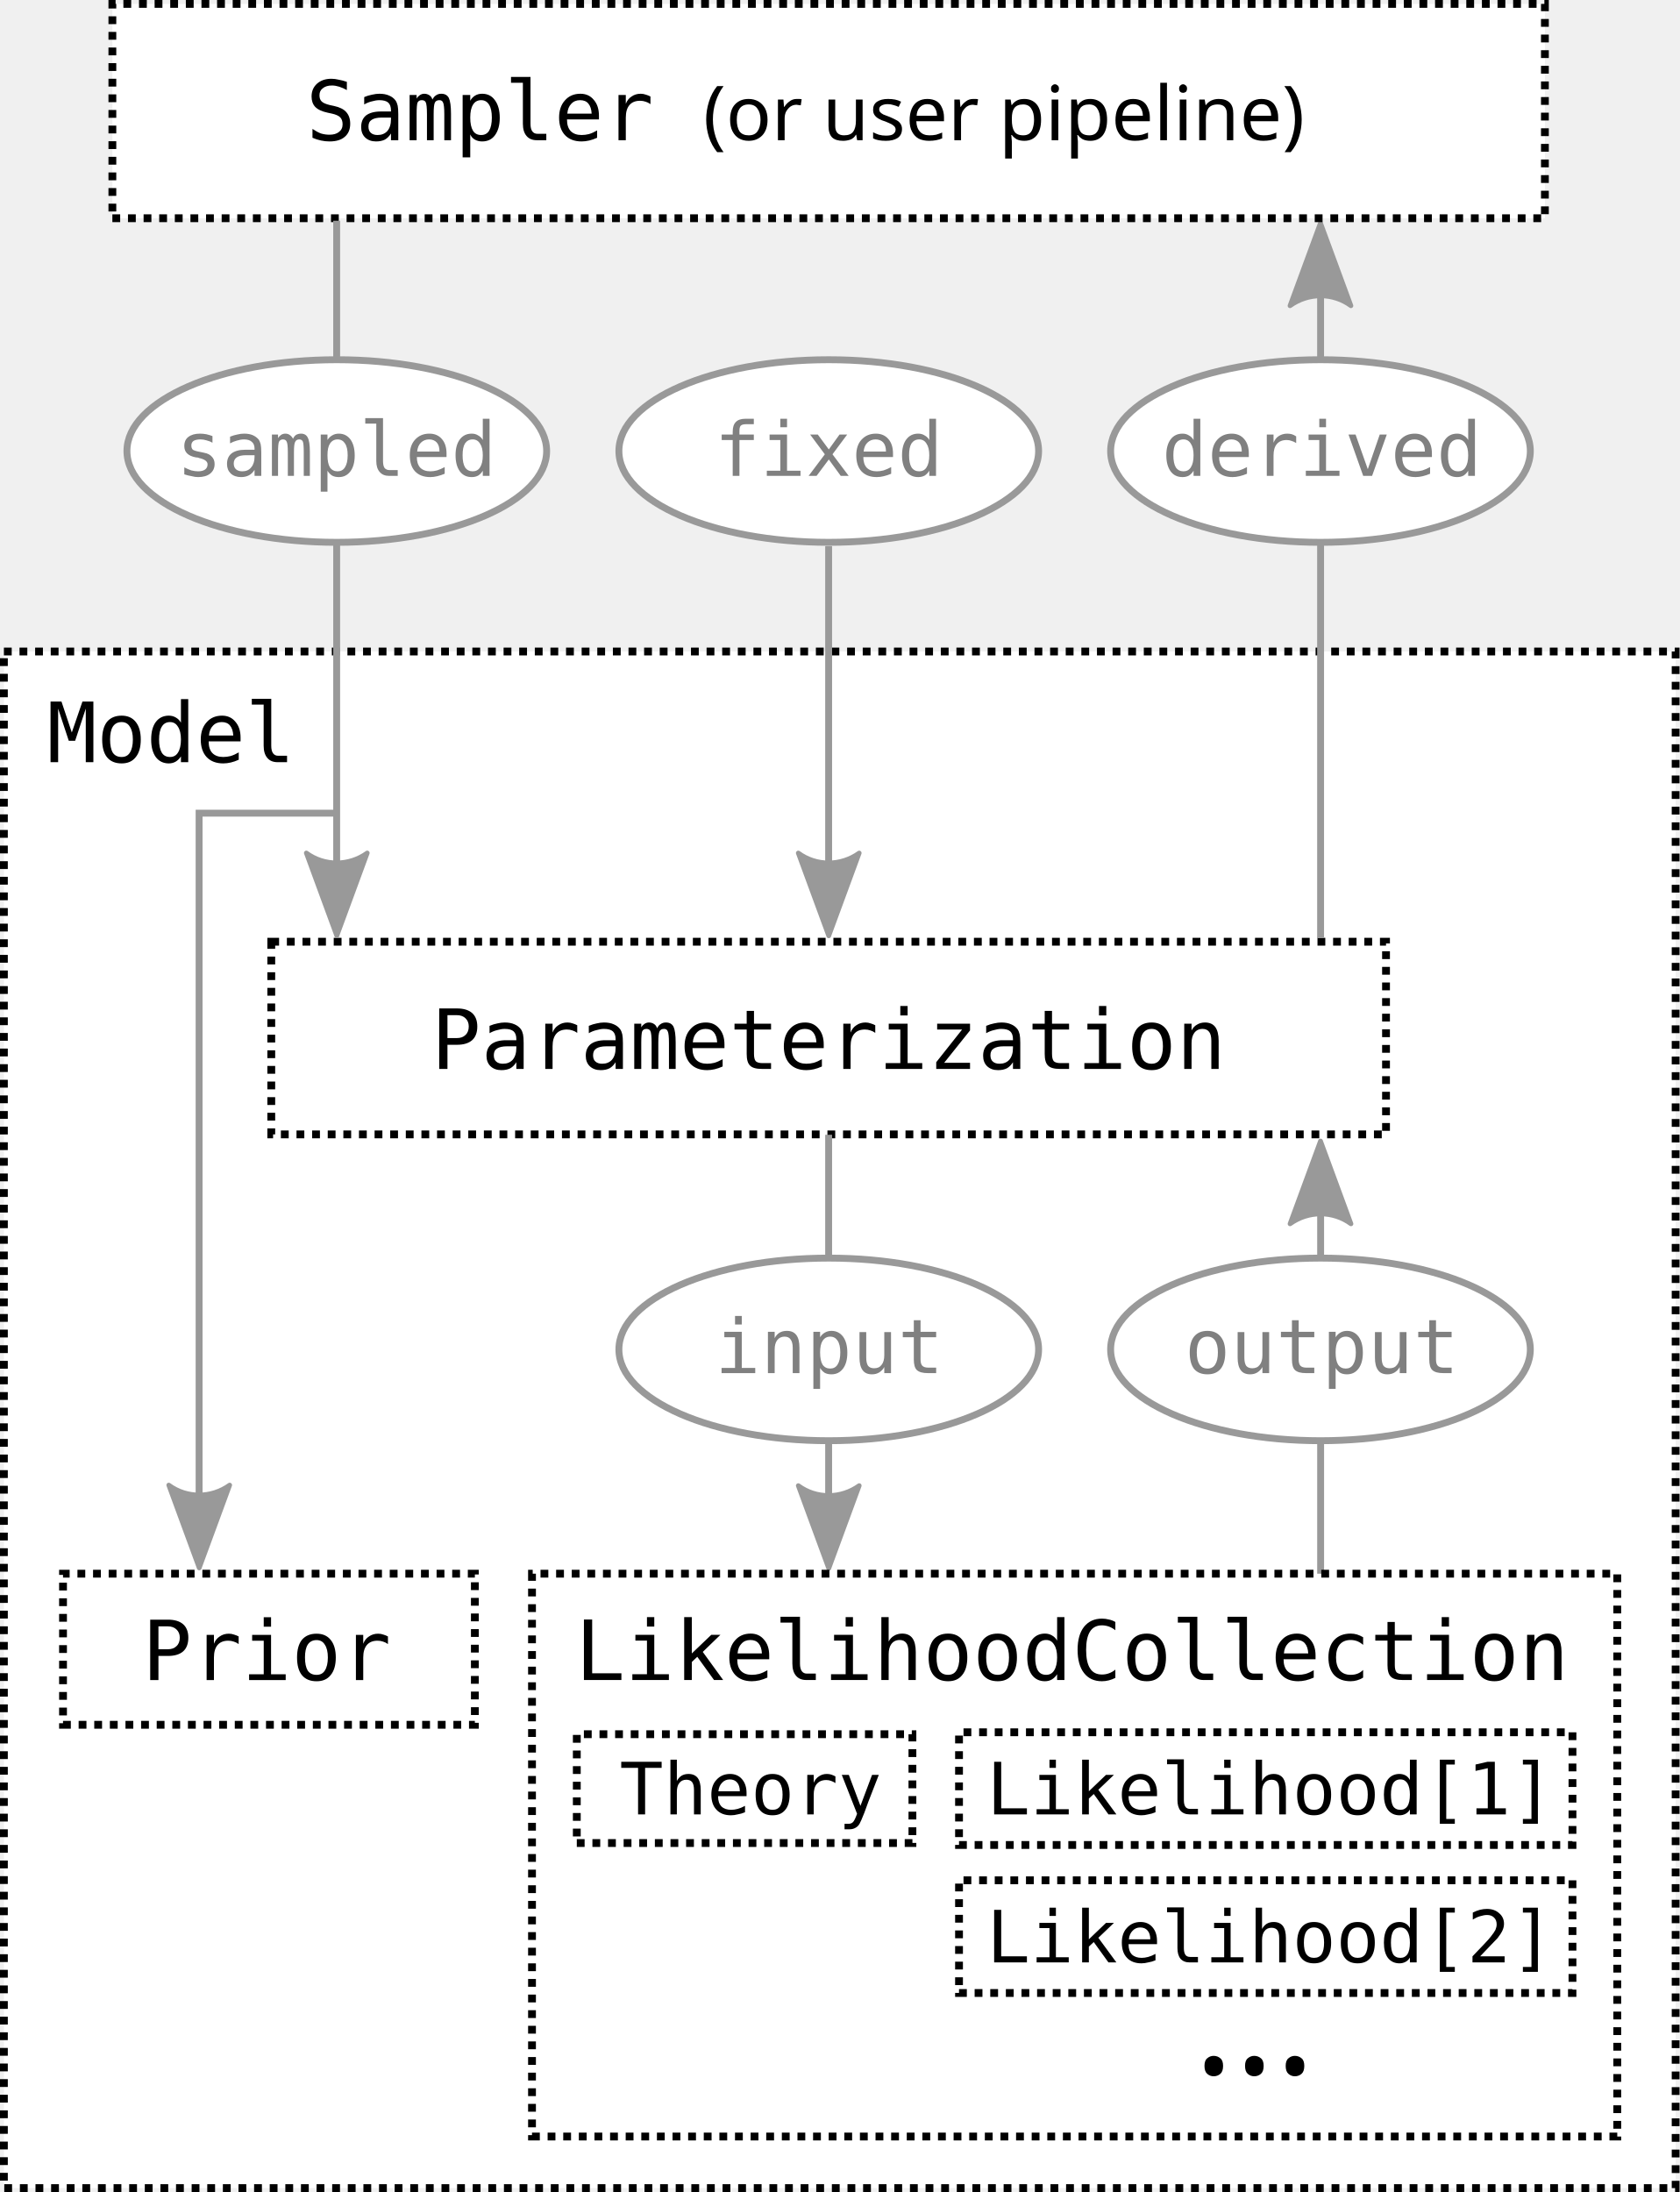
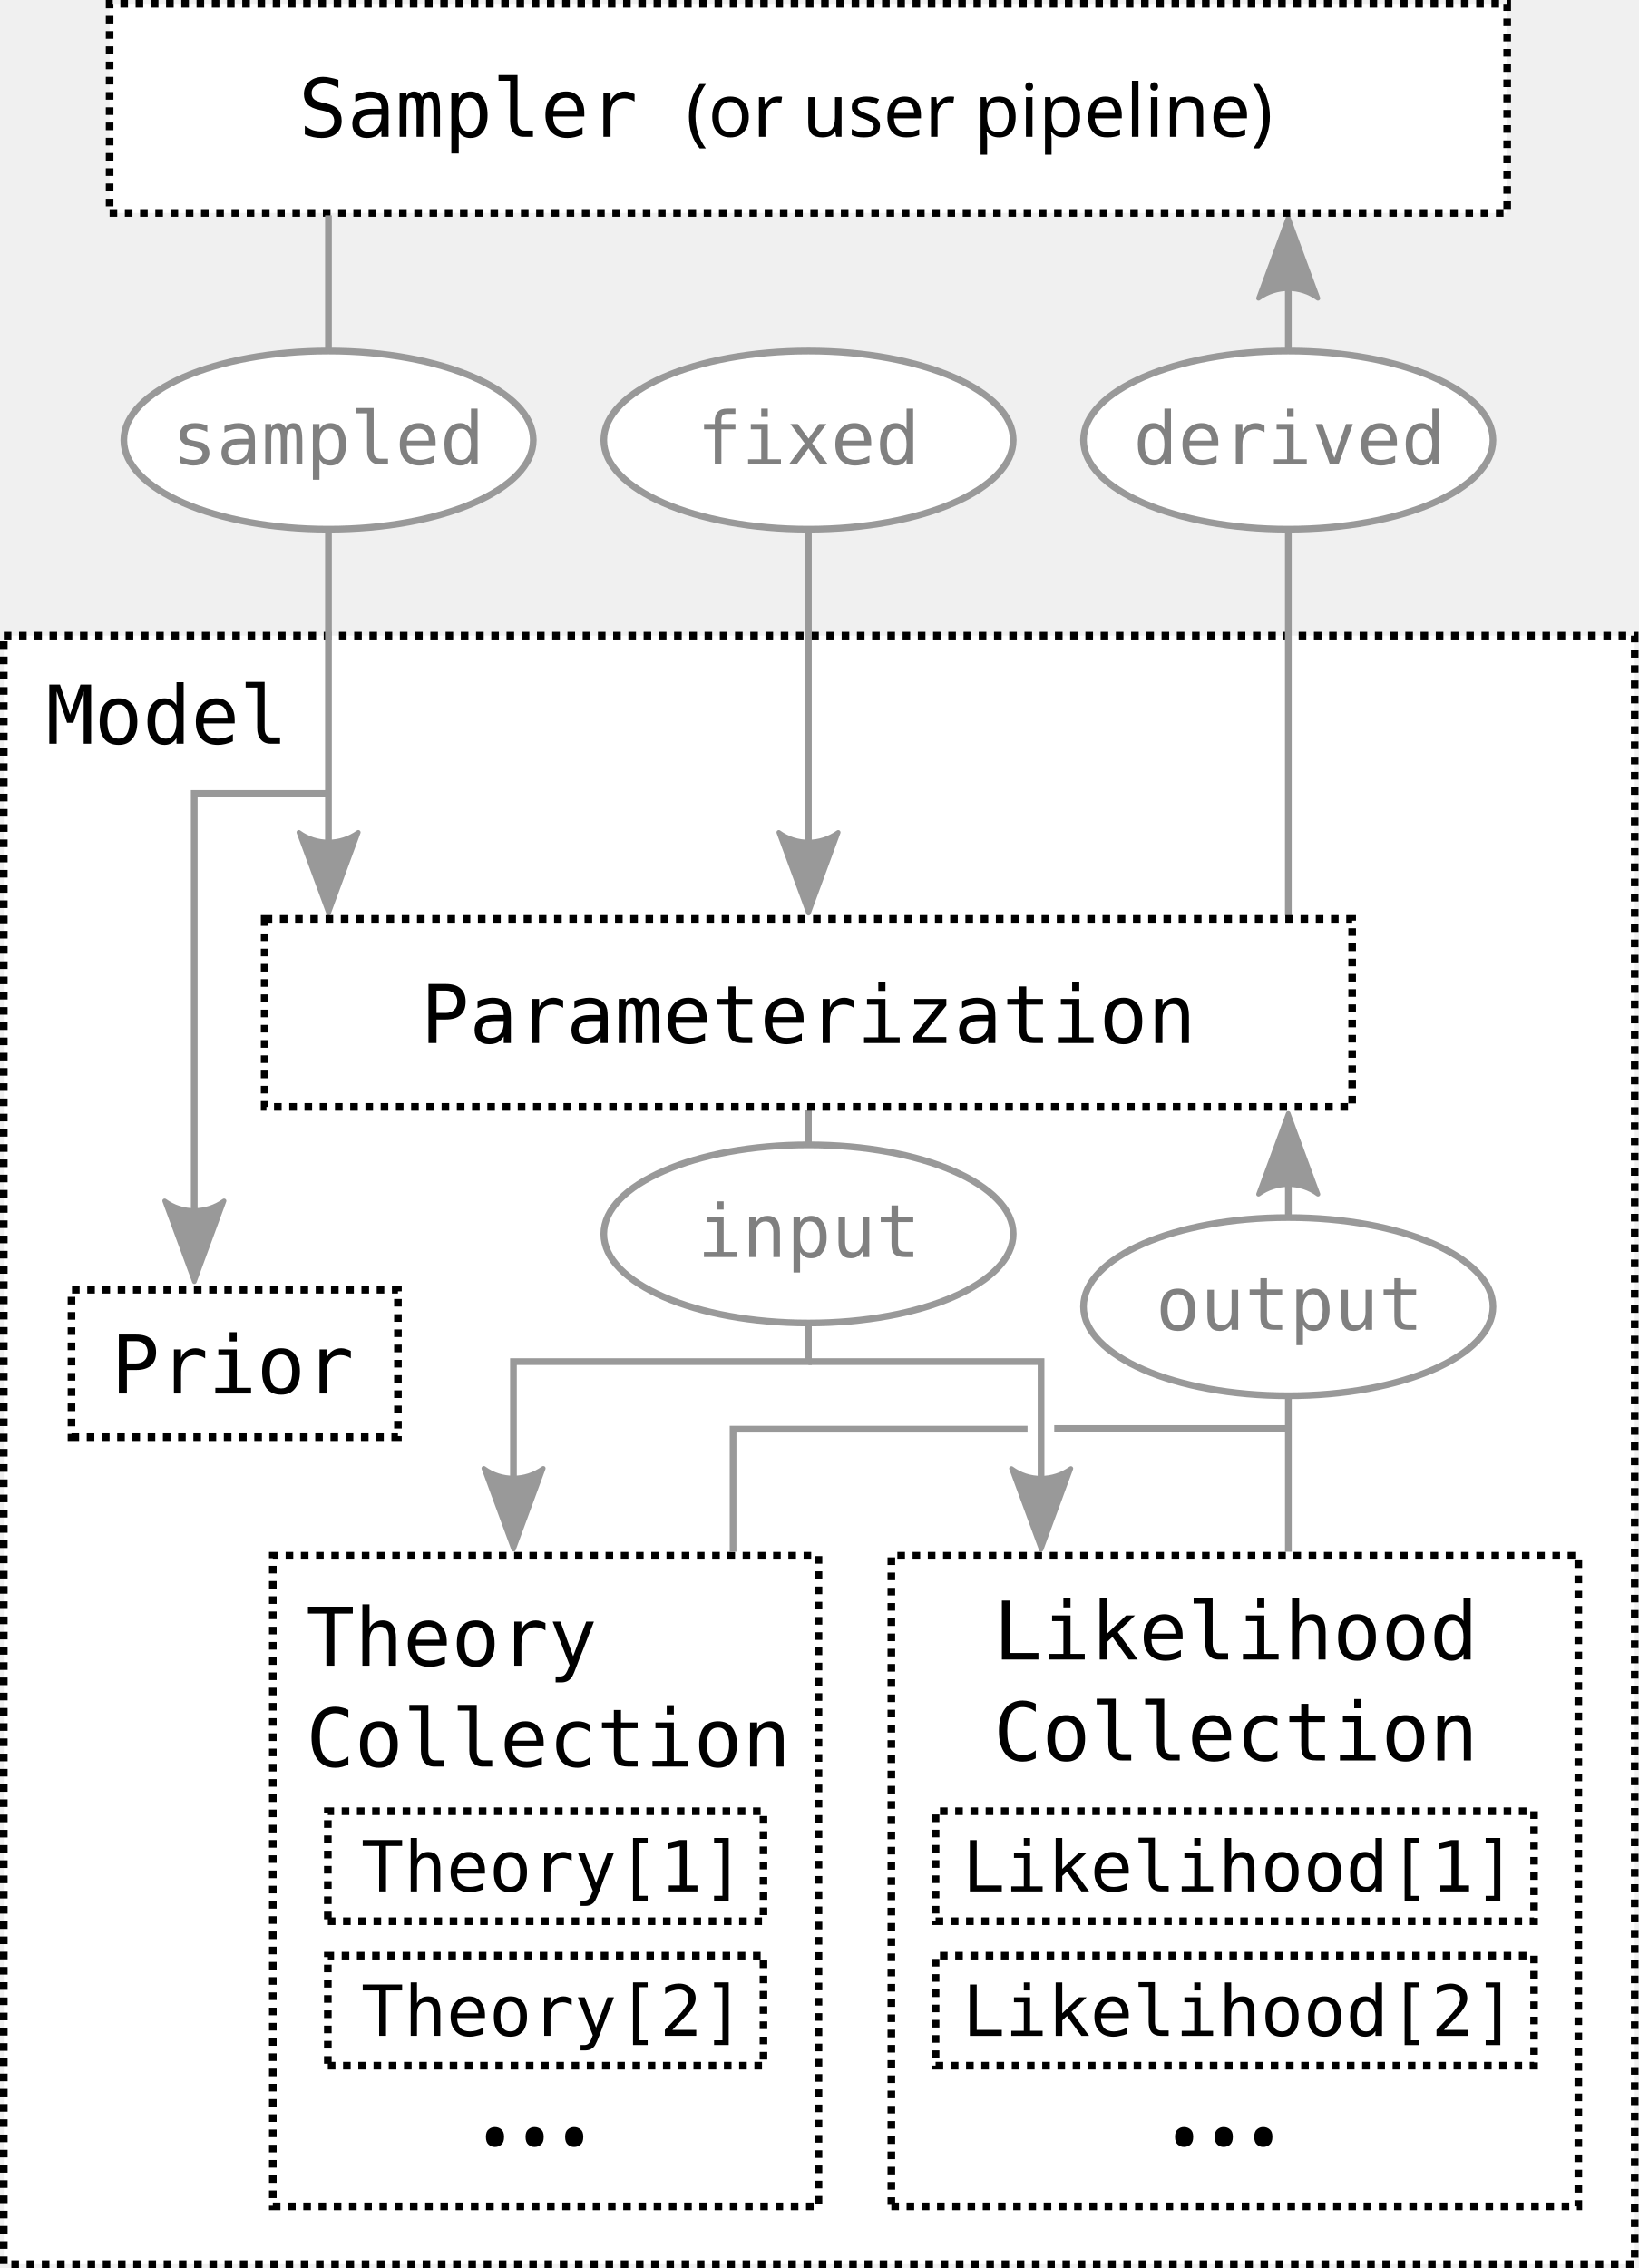
- <svg xmlns="http://www.w3.org/2000/svg" width="86.047mm" height="112.304mm" viewBox="0 0 86.047 112.304" version="1.1" id="svg8">
+ <svg xmlns="http://www.w3.org/2000/svg" width="86.047mm" height="119.081mm" viewBox="0 0 86.047 119.081" version="1.1" id="svg8">
  <defs id="defs2">
+     <marker orient="auto" refY="0.0" refX="0.0" id="marker1460" style="overflow:visible;">
+       <path id="path1458" style="fill-rule:evenodd;stroke-width:0.625;stroke-linejoin:round;stroke:#999999;stroke-opacity:1;fill:#999999;fill-opacity:1" d="M 8.719,4.034 L -2.207,0.016 L 8.719,-4.002 C 6.973,-1.63 6.983,1.616 8.719,4.034 z " transform="scale(1.1) rotate(180) translate(1,0)" />
+     </marker>
+     <marker orient="auto" refY="0.0" refX="0.0" id="Arrow2Lend" style="overflow:visible;">
+       <path id="path1195" style="fill-rule:evenodd;stroke-width:0.625;stroke-linejoin:round;stroke:#999999;stroke-opacity:1;fill:#999999;fill-opacity:1" d="M 8.719,4.034 L -2.207,0.016 L 8.719,-4.002 C 6.973,-1.63 6.983,1.616 8.719,4.034 z " transform="scale(1.1) rotate(180) translate(1,0)" />
+     </marker>
+     <marker orient="auto" refY="0.0" refX="0.0" id="marker1445" style="overflow:visible">
+       <path id="path1192" style="fill-rule:evenodd;stroke-width:0.625;stroke-linejoin:round;stroke:#999999;stroke-opacity:1;fill:#999999;fill-opacity:1" d="M 8.719,4.034 L -2.207,0.016 L 8.719,-4.002 C 6.973,-1.63 6.983,1.616 8.719,4.034 z " transform="scale(1.1) translate(1,0)" />
+     </marker>
+     <marker orient="auto" refY="0.0" refX="0.0" id="Arrow1Lend" style="overflow:visible;">
+       <path id="path1177" d="M 0.0,0.0 L 5.0,-5.0 L -12.5,0.0 L 5.0,5.0 L 0.0,0.0 z " style="fill-rule:evenodd;stroke:#999999;stroke-width:1pt;stroke-opacity:1;fill:#999999;fill-opacity:1" transform="scale(0.8) rotate(180) translate(12.5,0)" />
+     </marker>
+     <marker orient="auto" refY="0.0" refX="0.0" id="marker1440" style="overflow:visible">
+       <path id="path1438" d="M 0.0,0.0 L 5.0,-5.0 L -12.5,0.0 L 5.0,5.0 L 0.0,0.0 z " style="fill-rule:evenodd;stroke:#999999;stroke-width:1pt;stroke-opacity:1;fill:#999999;fill-opacity:1" transform="scale(0.8) translate(12.5,0)" />
+     </marker>
+     <marker orient="auto" refY="0.0" refX="0.0" id="Arrow1Lstart" style="overflow:visible">
+       <path id="path1174" d="M 0.0,0.0 L 5.0,-5.0 L -12.5,0.0 L 5.0,5.0 L 0.0,0.0 z " style="fill-rule:evenodd;stroke:#999999;stroke-width:1pt;stroke-opacity:1;fill:#999999;fill-opacity:1" transform="scale(0.8) translate(12.5,0)" />
+     </marker>
    <marker style="overflow:visible" id="marker5993" refX="0" refY="0" orient="auto">
      <path transform="matrix(1.1,0,0,1.1,1.1,0)" d="M 8.719,4.034 -2.207,0.016 8.719,-4.002 c -1.745,2.372 -1.735,5.617 -6e-7,8.035 z" style="fill:#999999;fill-opacity:1;fill-rule:evenodd;stroke:#999999;stroke-width:0.625;stroke-linejoin:round;stroke-opacity:1" id="path5991" />
    </marker>
    <marker orient="auto" refY="0" refX="0" id="marker5827" style="overflow:visible">
      <path id="path5825" style="fill:#999999;fill-opacity:1;fill-rule:evenodd;stroke:#999999;stroke-width:0.625;stroke-linejoin:round;stroke-opacity:1" d="M 8.719,4.034 -2.207,0.016 8.719,-4.002 c -1.745,2.372 -1.735,5.617 -6e-7,8.035 z" transform="matrix(1.1,0,0,1.1,1.1,0)" />
    </marker>
    <marker orient="auto" refY="0" refX="0" id="marker5817" style="overflow:visible">
      <path id="path5815" style="fill:#999999;fill-opacity:1;fill-rule:evenodd;stroke:#999999;stroke-width:0.625;stroke-linejoin:round;stroke-opacity:1" d="M 8.719,4.034 -2.207,0.016 8.719,-4.002 c -1.745,2.372 -1.735,5.617 -6e-7,8.035 z" transform="matrix(1.1,0,0,1.1,1.1,0)" />
    </marker>
    <marker orient="auto" refY="0" refX="0" id="marker4265" style="overflow:visible">
      <path id="path4263" style="fill:#999999;fill-opacity:1;fill-rule:evenodd;stroke:#999999;stroke-width:0.625;stroke-linejoin:round;stroke-opacity:1" d="M 8.719,4.034 -2.207,0.016 8.719,-4.002 c -1.745,2.372 -1.735,5.617 -6e-7,8.035 z" transform="matrix(1.1,0,0,1.1,1.1,0)" />
    </marker>
    <marker style="overflow:visible" id="marker4069" refX="0" refY="0" orient="auto">
      <path transform="matrix(1.1,0,0,1.1,1.1,0)" d="M 8.719,4.034 -2.207,0.016 8.719,-4.002 c -1.745,2.372 -1.735,5.617 -6e-7,8.035 z" style="fill:#999999;fill-opacity:1;fill-rule:evenodd;stroke:#999999;stroke-width:0.625;stroke-linejoin:round;stroke-opacity:1" id="path4067" />
    </marker>
    <marker orient="auto" refY="0" refX="0" id="Arrow2Lstart" style="overflow:visible">
      <path id="path3539" style="fill:#999999;fill-opacity:1;fill-rule:evenodd;stroke:#999999;stroke-width:0.625;stroke-linejoin:round;stroke-opacity:1" d="M 8.719,4.034 -2.207,0.016 8.719,-4.002 c -1.745,2.372 -1.735,5.617 -6e-7,8.035 z" transform="matrix(1.1,0,0,1.1,1.1,0)" />
    </marker>
  </defs>
  <g id="layer1" transform="translate(-50.44539,-69.7222)">
-     <rect style="fill:#ffffff;stroke:#000000;stroke-width:0.4;stroke-miterlimit:4;stroke-dasharray:0.4, 0.4;stroke-dashoffset:0" id="rect26257" width="85.647" height="78.725" x="50.645" y="103.101" />
-     <rect style="fill:#ffffff;stroke:#000000;stroke-width:0.4;stroke-miterlimit:4;stroke-dasharray:0.4, 0.4;stroke-dashoffset:0" id="rect18173" width="57.111" height="9.871" x="64.343" y="117.97" />
+     <rect style="fill:#ffffff;stroke:#000000;stroke-width:0.4;stroke-miterlimit:4;stroke-dasharray:0.4, 0.4;stroke-dashoffset:0" id="rect26257" width="85.647" height="85.502" x="50.645" y="103.101" />
    <path id="path4874" d="M 118.102,81.612 V 117.789" style="fill:none;stroke:#999999;stroke-width:0.353;stroke-linecap:butt;stroke-linejoin:miter;stroke-miterlimit:4;stroke-dasharray:none;stroke-opacity:1;marker-start:url(#marker4265)" />
    <text xml:space="preserve" style="font-style:normal;font-weight:normal;font-size:10.583px;line-height:1.25;font-family:sans-serif;letter-spacing:0px;word-spacing:0px;fill:#000000;fill-opacity:1;stroke:none;stroke-width:0.265" x="118.328" y="182.102" id="text20">
      <tspan id="tspan18" x="118.328" y="191.466" style="stroke-width:0.265" />
    </text>
    <rect y="-80.903" x="56.202" height="10.981" width="73.392" id="rect27076" style="fill:#ffffff;stroke:#000000;stroke-width:0.4;stroke-miterlimit:4;stroke-dasharray:0.4, 0.4;stroke-dashoffset:0" transform="scale(1,-1)" />
    <text xml:space="preserve" style="font-style:normal;font-variant:normal;font-weight:normal;font-stretch:normal;font-size:4.233px;line-height:1.25;font-family:'DejaVu Sans Mono';-inkscape-font-specification:'DejaVu Sans Mono, Normal';font-variant-ligatures:normal;font-variant-caps:normal;font-variant-numeric:normal;font-feature-settings:normal;text-align:start;letter-spacing:0px;word-spacing:0px;writing-mode:lr-tb;text-anchor:start;fill:#000000;fill-opacity:1;stroke:none;stroke-width:0.265" x="66.282" y="76.727" id="text32" transform="scale(0.9976707,1.002335)">
      <tspan x="66.282" y="76.727" style="font-style:normal;font-variant:normal;font-weight:normal;font-stretch:normal;font-size:4.233px;font-family:'DejaVu Sans Mono';-inkscape-font-specification:'DejaVu Sans Mono, Normal';font-variant-ligatures:normal;font-variant-caps:normal;font-variant-numeric:normal;font-feature-settings:normal;text-align:start;writing-mode:lr-tb;text-anchor:start;stroke-width:0.265" id="tspan65">Sampler <tspan style="font-style:normal;font-variant:normal;font-weight:normal;font-stretch:normal;font-size:3.881px;font-family:sans-serif;-inkscape-font-specification:'sans-serif, Normal';font-variant-ligatures:normal;font-variant-caps:normal;font-variant-numeric:normal;font-feature-settings:normal;text-align:start;writing-mode:lr-tb;text-anchor:start" id="tspan8004">(or user pipeline)</tspan>
      </tspan>
    </text>
    <path id="path15054" d="m 67.694,117.198 2e-6,-36.167" style="fill:none;stroke:#999999;stroke-width:0.353;stroke-linecap:butt;stroke-linejoin:miter;stroke-miterlimit:4;stroke-dasharray:none;stroke-opacity:1;marker-start:url(#Arrow2Lstart)" />
    <ellipse style="fill:#ffffff;stroke:#999999;stroke-width:0.353;stroke-miterlimit:4;stroke-dasharray:none;stroke-dashoffset:0" id="ellipse6195" cx="67.7" cy="92.83" rx="10.751" ry="4.678" />
    <text xml:space="preserve" style="font-style:normal;font-variant:normal;font-weight:normal;font-stretch:normal;font-size:3.881px;line-height:1.25;font-family:'DejaVu Sans Mono';-inkscape-font-specification:'DejaVu Sans Mono, Normal';font-variant-ligatures:normal;font-variant-caps:normal;font-variant-numeric:normal;font-feature-settings:normal;text-align:start;letter-spacing:0px;word-spacing:0px;writing-mode:lr-tb;text-anchor:start;fill:#808080;fill-opacity:1;stroke:none;stroke-width:0.222" x="59.268" y="94.439" id="text6000" transform="scale(1.003554,0.9964585)">
      <tspan id="tspan5998" x="59.268" y="94.439" style="font-style:normal;font-variant:normal;font-weight:normal;font-stretch:normal;font-size:3.881px;font-family:'DejaVu Sans Mono';-inkscape-font-specification:'DejaVu Sans Mono, Normal';font-variant-ligatures:normal;font-variant-caps:normal;font-variant-numeric:normal;font-feature-settings:normal;text-align:start;writing-mode:lr-tb;text-anchor:start;fill:#808080;stroke-width:0.222">sampled</tspan>
    </text>
    <ellipse style="fill:#ffffff;stroke:#999999;stroke-width:0.353;stroke-miterlimit:4;stroke-dasharray:none;stroke-dashoffset:0" id="ellipse6211" cx="118.096" cy="92.83" rx="10.751" ry="4.678" />
    <text xml:space="preserve" style="font-style:normal;font-variant:normal;font-weight:normal;font-stretch:normal;font-size:3.881px;line-height:1.25;font-family:'DejaVu Sans Mono';-inkscape-font-specification:'DejaVu Sans Mono, Normal';font-variant-ligatures:normal;font-variant-caps:normal;font-variant-numeric:normal;font-feature-settings:normal;text-align:start;letter-spacing:0px;word-spacing:0px;writing-mode:lr-tb;text-anchor:start;fill:#808080;fill-opacity:1;stroke:none;stroke-width:0.222" x="109.573" y="94.439" id="text6004" transform="scale(1.003554,0.9964585)">
      <tspan id="tspan6002" x="109.573" y="94.439" style="font-style:normal;font-variant:normal;font-weight:normal;font-stretch:normal;font-size:3.881px;font-family:'DejaVu Sans Mono';-inkscape-font-specification:'DejaVu Sans Mono, Normal';font-variant-ligatures:normal;font-variant-caps:normal;font-variant-numeric:normal;font-feature-settings:normal;text-align:start;writing-mode:lr-tb;text-anchor:start;fill:#808080;stroke-width:0.222">derived</tspan>
    </text>
-     <path style="fill:none;stroke:#999999;stroke-width:0.353;stroke-linecap:butt;stroke-linejoin:miter;stroke-miterlimit:4;stroke-dasharray:none;stroke-opacity:1;marker-start:url(#marker5827)" d="M 92.898,149.611 V 127.861" id="path2293" />
-     <ellipse style="fill:#ffffff;stroke:#999999;stroke-width:0.353;stroke-miterlimit:4;stroke-dasharray:none;stroke-dashoffset:0" id="ellipse6222" cx="92.904" cy="138.857" rx="10.751" ry="4.678" />
-     <text id="text6284" y="140.537" x="86.783" style="font-style:normal;font-variant:normal;font-weight:normal;font-stretch:normal;font-size:3.881px;line-height:1.25;font-family:'DejaVu Sans Mono';-inkscape-font-specification:'DejaVu Sans Mono, Normal';font-variant-ligatures:normal;font-variant-caps:normal;font-variant-numeric:normal;font-feature-settings:normal;text-align:start;letter-spacing:0px;word-spacing:0px;writing-mode:lr-tb;text-anchor:start;fill:#808080;fill-opacity:1;stroke:none;stroke-width:0.222" xml:space="preserve" transform="scale(1.003307,0.9967038)">
-       <tspan style="font-style:normal;font-variant:normal;font-weight:normal;font-stretch:normal;font-size:3.881px;font-family:'DejaVu Sans Mono';-inkscape-font-specification:'DejaVu Sans Mono, Normal';font-variant-ligatures:normal;font-variant-caps:normal;font-variant-numeric:normal;font-feature-settings:normal;text-align:start;writing-mode:lr-tb;text-anchor:start;fill:#808080;stroke-width:0.222" y="140.537" x="86.783" id="tspan6286">input</tspan>
-     </text>
-     <path id="path5341" d="m 118.104,128.649 v 21.798" style="fill:none;stroke:#999999;stroke-width:0.353;stroke-linecap:butt;stroke-linejoin:miter;stroke-miterlimit:4;stroke-dasharray:none;stroke-opacity:1;marker-start:url(#marker5817)" />
-     <ellipse ry="4.678" rx="10.751" cy="138.857" cx="118.096" id="ellipse6224" style="fill:#ffffff;stroke:#999999;stroke-width:0.353;stroke-miterlimit:4;stroke-dasharray:none;stroke-dashoffset:0" />
-     <text xml:space="preserve" style="font-style:normal;font-variant:normal;font-weight:normal;font-stretch:normal;font-size:3.881px;line-height:1.25;font-family:'DejaVu Sans Mono';-inkscape-font-specification:'DejaVu Sans Mono, Normal';font-variant-ligatures:normal;font-variant-caps:normal;font-variant-numeric:normal;font-feature-settings:normal;text-align:start;letter-spacing:0px;word-spacing:0px;writing-mode:lr-tb;text-anchor:start;fill:#808080;fill-opacity:1;stroke:none;stroke-width:0.222" x="110.765" y="140.537" id="text28" transform="scale(1.003307,0.9967038)">
-       <tspan id="tspan26" x="110.765" y="140.537" style="font-style:normal;font-variant:normal;font-weight:normal;font-stretch:normal;font-size:3.881px;font-family:'DejaVu Sans Mono';-inkscape-font-specification:'DejaVu Sans Mono, Normal';font-variant-ligatures:normal;font-variant-caps:normal;font-variant-numeric:normal;font-feature-settings:normal;text-align:start;writing-mode:lr-tb;text-anchor:start;fill:#808080;stroke-width:0.222">output</tspan>
-     </text>
-     <text xml:space="preserve" style="font-style:normal;font-variant:normal;font-weight:normal;font-stretch:normal;font-size:4.233px;line-height:1.25;font-family:'DejaVu Sans Mono';-inkscape-font-specification:'DejaVu Sans Mono, Normal';font-variant-ligatures:normal;font-variant-caps:normal;font-variant-numeric:normal;font-feature-settings:normal;text-align:start;letter-spacing:0px;word-spacing:0px;writing-mode:lr-tb;text-anchor:start;fill:#000000;fill-opacity:1;stroke:none;stroke-width:0.265" x="72.659" y="124.284" id="text12" transform="scale(0.9983801,1.001623)">
-       <tspan x="72.659" y="124.284" style="font-style:normal;font-variant:normal;font-weight:normal;font-stretch:normal;font-size:4.233px;font-family:'DejaVu Sans Mono';-inkscape-font-specification:'DejaVu Sans Mono, Normal';font-variant-ligatures:normal;font-variant-caps:normal;font-variant-numeric:normal;font-feature-settings:normal;text-align:start;writing-mode:lr-tb;text-anchor:start;stroke-width:0.265" id="tspan2243">Parameterization</tspan>
-     </text>
+     <path style="fill:none;stroke:#999999;stroke-width:0.353;stroke-linecap:butt;stroke-linejoin:miter;stroke-miterlimit:4;stroke-dasharray:none;stroke-opacity:1;marker-start:url(#marker5827)" d="m 77.409,150.593 v -9.379 h 15.49 v -13.191" id="path2293" />
+     <g id="g1165" transform="translate(0,-4.347614)">
+       <ellipse ry="4.678" rx="10.751" cy="138.857" cx="92.904" id="ellipse6222" style="fill:#ffffff;stroke:#999999;stroke-width:0.353;stroke-miterlimit:4;stroke-dasharray:none;stroke-dashoffset:0" />
+       <text transform="scale(1.003307,0.9967038)" xml:space="preserve" style="font-style:normal;font-variant:normal;font-weight:normal;font-stretch:normal;font-size:3.881px;line-height:1.25;font-family:'DejaVu Sans Mono';-inkscape-font-specification:'DejaVu Sans Mono, Normal';font-variant-ligatures:normal;font-variant-caps:normal;font-variant-numeric:normal;font-feature-settings:normal;text-align:start;letter-spacing:0px;word-spacing:0px;writing-mode:lr-tb;text-anchor:start;fill:#808080;fill-opacity:1;stroke:none;stroke-width:0.222" x="86.783" y="140.537" id="text6284">
+         <tspan id="tspan6286" x="86.783" y="140.537" style="font-style:normal;font-variant:normal;font-weight:normal;font-stretch:normal;font-size:3.881px;font-family:'DejaVu Sans Mono';-inkscape-font-specification:'DejaVu Sans Mono, Normal';font-variant-ligatures:normal;font-variant-caps:normal;font-variant-numeric:normal;font-feature-settings:normal;text-align:start;writing-mode:lr-tb;text-anchor:start;fill:#808080;stroke-width:0.222">input</tspan>
+       </text>
+     </g>
+     <path id="path5341" d="m 118.104,128.649 0,22.548" style="fill:none;stroke:#999999;stroke-width:0.353;stroke-linecap:butt;stroke-linejoin:miter;stroke-miterlimit:4;stroke-dasharray:none;stroke-opacity:1;marker-start:url(#marker5817)" />
+     <g id="g1170" transform="translate(0,-0.5291667)">
+       <ellipse style="fill:#ffffff;stroke:#999999;stroke-width:0.353;stroke-miterlimit:4;stroke-dasharray:none;stroke-dashoffset:0" id="ellipse6224" cx="118.096" cy="138.857" rx="10.751" ry="4.678" />
+       <text transform="scale(1.003307,0.9967038)" id="text28" y="140.537" x="110.765" style="font-style:normal;font-variant:normal;font-weight:normal;font-stretch:normal;font-size:3.881px;line-height:1.25;font-family:'DejaVu Sans Mono';-inkscape-font-specification:'DejaVu Sans Mono, Normal';font-variant-ligatures:normal;font-variant-caps:normal;font-variant-numeric:normal;font-feature-settings:normal;text-align:start;letter-spacing:0px;word-spacing:0px;writing-mode:lr-tb;text-anchor:start;fill:#808080;fill-opacity:1;stroke:none;stroke-width:0.222" xml:space="preserve">
+         <tspan style="font-style:normal;font-variant:normal;font-weight:normal;font-stretch:normal;font-size:3.881px;font-family:'DejaVu Sans Mono';-inkscape-font-specification:'DejaVu Sans Mono, Normal';font-variant-ligatures:normal;font-variant-caps:normal;font-variant-numeric:normal;font-feature-settings:normal;text-align:start;writing-mode:lr-tb;text-anchor:start;fill:#808080;stroke-width:0.222" y="140.537" x="110.765" id="tspan26">output</tspan>
+       </text>
+     </g>
    <text transform="scale(0.9961022,1.003913)" id="text26817" y="108.349" x="53.072" style="font-style:normal;font-variant:normal;font-weight:normal;font-stretch:normal;font-size:4.233px;line-height:1.25;font-family:'DejaVu Sans Mono';-inkscape-font-specification:'DejaVu Sans Mono, Normal';font-variant-ligatures:normal;font-variant-caps:normal;font-variant-numeric:normal;font-feature-settings:normal;text-align:start;letter-spacing:0px;word-spacing:0px;writing-mode:lr-tb;text-anchor:start;fill:#000000;fill-opacity:1;stroke:none;stroke-width:0.265" xml:space="preserve">
      <tspan style="font-style:normal;font-variant:normal;font-weight:normal;font-stretch:normal;font-size:4.233px;font-family:'DejaVu Sans Mono';-inkscape-font-specification:'DejaVu Sans Mono, Normal';font-variant-ligatures:normal;font-variant-caps:normal;font-variant-numeric:normal;font-feature-settings:normal;text-align:start;writing-mode:lr-tb;text-anchor:start;stroke-width:0.265" y="108.349" x="53.072" id="tspan26815">Model</tspan>
    </text>
    <path id="path1080" d="M 92.898,117.2 V 97.701" style="fill:none;stroke:#999999;stroke-width:0.353;stroke-linecap:butt;stroke-linejoin:miter;stroke-miterlimit:4;stroke-dasharray:none;stroke-opacity:1;marker-start:url(#marker4069)" />
-     <path style="fill:none;stroke:#999999;stroke-width:0.353;stroke-linecap:butt;stroke-linejoin:miter;stroke-miterlimit:4;stroke-dasharray:none;stroke-opacity:1;marker-start:url(#marker5993)" d="m 60.646,149.583 v -38.199 h 7.148" id="path2227" />
+     <path style="fill:none;stroke:#999999;stroke-width:0.353;stroke-linecap:butt;stroke-linejoin:miter;stroke-miterlimit:4;stroke-dasharray:none;stroke-opacity:1;marker-start:url(#marker5993)" d="m 60.646,136.547 v -25.163 h 7.148" id="path2227" />
    <ellipse ry="4.678" rx="10.751" cy="92.83" cx="92.904" id="ellipse6209" style="fill:#ffffff;stroke:#999999;stroke-width:0.353;stroke-miterlimit:4;stroke-dasharray:none;stroke-dashoffset:0" />
    <text xml:space="preserve" style="font-style:normal;font-variant:normal;font-weight:normal;font-stretch:normal;font-size:3.881px;line-height:1.25;font-family:'DejaVu Sans Mono';-inkscape-font-specification:'DejaVu Sans Mono, Normal';font-variant-ligatures:normal;font-variant-caps:normal;font-variant-numeric:normal;font-feature-settings:normal;text-align:start;letter-spacing:0px;word-spacing:0px;writing-mode:lr-tb;text-anchor:start;fill:#808080;fill-opacity:1;stroke:none;stroke-width:0.222" x="86.735" y="94.439" id="text5996" transform="scale(1.003554,0.9964585)">
      <tspan id="tspan5994" x="86.735" y="94.439" style="font-style:normal;font-variant:normal;font-weight:normal;font-stretch:normal;font-size:3.881px;font-family:'DejaVu Sans Mono';-inkscape-font-specification:'DejaVu Sans Mono, Normal';font-variant-ligatures:normal;font-variant-caps:normal;font-variant-numeric:normal;font-feature-settings:normal;text-align:start;writing-mode:lr-tb;text-anchor:start;fill:#808080;stroke-width:0.222">fixed</tspan>
    </text>
-     <rect y="-158.089" x="53.674" height="7.741" width="21.099" id="rect28732" style="fill:#ffffff;stroke:#000000;stroke-width:0.4;stroke-miterlimit:4;stroke-dasharray:0.4, 0.4;stroke-dashoffset:0" transform="scale(1,-1)" />
-     <text xml:space="preserve" style="font-style:normal;font-variant:normal;font-weight:normal;font-stretch:normal;font-size:4.233px;line-height:1.25;font-family:'DejaVu Sans Mono';-inkscape-font-specification:'DejaVu Sans Mono, Normal';font-variant-ligatures:normal;font-variant-caps:normal;font-variant-numeric:normal;font-feature-settings:normal;text-align:start;letter-spacing:0px;word-spacing:0px;writing-mode:lr-tb;text-anchor:start;fill:#000000;fill-opacity:1;stroke:none;stroke-width:0.265" x="57.733" y="155.796" id="text24">
-       <tspan id="tspan22" x="57.733" y="155.796" style="font-style:normal;font-variant:normal;font-weight:normal;font-stretch:normal;font-size:4.233px;font-family:'DejaVu Sans Mono';-inkscape-font-specification:'DejaVu Sans Mono, Normal';font-variant-ligatures:normal;font-variant-caps:normal;font-variant-numeric:normal;font-feature-settings:normal;text-align:start;writing-mode:lr-tb;text-anchor:start;stroke-width:0.265">Prior</tspan>
-     </text>
-     <rect transform="scale(1,-1)" style="fill:#ffffff;stroke:#000000;stroke-width:0.4;stroke-miterlimit:4;stroke-dasharray:0.4, 0.4;stroke-dashoffset:0" id="rect28497" width="55.6" height="28.836" x="77.701" y="-179.184" />
-     <text transform="scale(0.9983801,1.001623)" id="text7294" y="155.544" x="80.053" style="font-style:normal;font-variant:normal;font-weight:normal;font-stretch:normal;font-size:4.233px;line-height:1.25;font-family:'DejaVu Sans Mono';-inkscape-font-specification:'DejaVu Sans Mono, Normal';font-variant-ligatures:normal;font-variant-caps:normal;font-variant-numeric:normal;font-feature-settings:normal;text-align:start;letter-spacing:0px;word-spacing:0px;writing-mode:lr-tb;text-anchor:start;fill:#000000;fill-opacity:1;stroke:none;stroke-width:0.265" xml:space="preserve">
-       <tspan id="tspan7292" style="font-style:normal;font-variant:normal;font-weight:normal;font-stretch:normal;font-size:4.233px;font-family:'DejaVu Sans Mono';-inkscape-font-specification:'DejaVu Sans Mono, Normal';font-variant-ligatures:normal;font-variant-caps:normal;font-variant-numeric:normal;font-feature-settings:normal;text-align:start;writing-mode:lr-tb;text-anchor:start;stroke-width:0.265" y="155.544" x="80.053">LikelihoodCollection</tspan>
-     </text>
-     <g id="g8173" transform="translate(0.00509262)">
-       <rect transform="scale(1,-1)" style="fill:#ffffff;stroke:#000000;stroke-width:0.4;stroke-miterlimit:4;stroke-dasharray:0.4, 0.4;stroke-dashoffset:0" id="rect2253" width="17.194" height="5.575" x="79.991" y="-164.147" />
-       <rect y="-164.247" x="99.573" height="5.774" width="31.428" id="rect6109" style="fill:#ffffff;stroke:#000000;stroke-width:0.4;stroke-miterlimit:4;stroke-dasharray:0.4, 0.4;stroke-dashoffset:0" transform="scale(1,-1)" />
-       <text transform="scale(1.003268,0.9967423)" id="text16" y="163.212" x="100.651" style="font-style:normal;font-variant:normal;font-weight:normal;font-stretch:normal;font-size:3.704px;line-height:1.25;font-family:'DejaVu Sans Mono';-inkscape-font-specification:'DejaVu Sans Mono, Normal';font-variant-ligatures:normal;font-variant-caps:normal;font-variant-numeric:normal;font-feature-settings:normal;text-align:start;letter-spacing:0px;word-spacing:0px;writing-mode:lr-tb;text-anchor:start;fill:#000000;fill-opacity:1;stroke:none;stroke-width:0.265" xml:space="preserve">
-         <tspan style="font-style:normal;font-variant:normal;font-weight:normal;font-stretch:normal;font-size:3.704px;font-family:'DejaVu Sans Mono';-inkscape-font-specification:'DejaVu Sans Mono, Normal';font-variant-ligatures:normal;font-variant-caps:normal;font-variant-numeric:normal;font-feature-settings:normal;text-align:start;writing-mode:lr-tb;text-anchor:start;stroke-width:0.265" y="163.212" x="100.651" id="tspan14">Likelihood[1]</tspan>
-       </text>
-       <text xml:space="preserve" style="font-style:normal;font-variant:normal;font-weight:normal;font-stretch:normal;font-size:3.704px;line-height:1.25;font-family:'DejaVu Sans Mono';-inkscape-font-specification:'DejaVu Sans Mono, Normal';font-variant-ligatures:normal;font-variant-caps:normal;font-variant-numeric:normal;font-feature-settings:normal;text-align:start;letter-spacing:0px;word-spacing:0px;writing-mode:lr-tb;text-anchor:start;fill:#000000;fill-opacity:1;stroke:none;stroke-width:0.265" x="81.921" y="163.212" id="text6099" transform="scale(1.003268,0.9967423)">
-         <tspan id="tspan6097" x="81.921" y="163.212" style="font-style:normal;font-variant:normal;font-weight:normal;font-stretch:normal;font-size:3.704px;font-family:'DejaVu Sans Mono';-inkscape-font-specification:'DejaVu Sans Mono, Normal';font-variant-ligatures:normal;font-variant-caps:normal;font-variant-numeric:normal;font-feature-settings:normal;text-align:start;writing-mode:lr-tb;text-anchor:start;stroke-width:0.265">Theory</tspan>
-       </text>
-       <text id="text6107" y="175.989" x="111.586" style="font-style:normal;font-variant:normal;font-weight:normal;font-stretch:normal;font-size:7.761px;line-height:1.25;font-family:sans-serif;-inkscape-font-specification:'sans-serif, Normal';font-variant-ligatures:normal;font-variant-caps:normal;font-variant-numeric:normal;font-feature-settings:normal;text-align:start;letter-spacing:0px;word-spacing:0px;writing-mode:lr-tb;text-anchor:start;fill:#000000;fill-opacity:1;stroke:none;stroke-width:0.265" xml:space="preserve">
-         <tspan style="font-style:normal;font-variant:normal;font-weight:normal;font-stretch:normal;font-size:7.761px;font-family:sans-serif;-inkscape-font-specification:'sans-serif, Normal';font-variant-ligatures:normal;font-variant-caps:normal;font-variant-numeric:normal;font-feature-settings:normal;text-align:start;writing-mode:lr-tb;text-anchor:start;stroke-width:0.265" y="175.989" x="111.586" id="tspan6105">...</tspan>
-       </text>
-       <rect transform="scale(1,-1)" style="fill:#ffffff;stroke:#000000;stroke-width:0.4;stroke-miterlimit:4;stroke-dasharray:0.4, 0.4;stroke-dashoffset:0" id="rect8156" width="31.428" height="5.774" x="99.573" y="-171.83" />
-       <text xml:space="preserve" style="font-style:normal;font-variant:normal;font-weight:normal;font-stretch:normal;font-size:3.704px;line-height:1.25;font-family:'DejaVu Sans Mono';-inkscape-font-specification:'DejaVu Sans Mono, Normal';font-variant-ligatures:normal;font-variant-caps:normal;font-variant-numeric:normal;font-feature-settings:normal;text-align:start;letter-spacing:0px;word-spacing:0px;writing-mode:lr-tb;text-anchor:start;fill:#000000;fill-opacity:1;stroke:none;stroke-width:0.265" x="100.651" y="170.82" id="text8160" transform="scale(1.003268,0.9967423)">
-         <tspan id="tspan8158" x="100.651" y="170.82" style="font-style:normal;font-variant:normal;font-weight:normal;font-stretch:normal;font-size:3.704px;font-family:'DejaVu Sans Mono';-inkscape-font-specification:'DejaVu Sans Mono, Normal';font-variant-ligatures:normal;font-variant-caps:normal;font-variant-numeric:normal;font-feature-settings:normal;text-align:start;writing-mode:lr-tb;text-anchor:start;stroke-width:0.265">Likelihood[2]</tspan>
+     <g id="g1160" transform="translate(-0.484049,0.6453986)">
+       <rect transform="scale(1,-1)" style="fill:#ffffff;stroke:#000000;stroke-width:0.4;stroke-miterlimit:4;stroke-dasharray:0.4, 0.4;stroke-dashoffset:0" id="rect28732" width="17.143" height="7.741" x="54.684" y="-144.535" />
+       <text id="text24" y="142.243" x="56.765" style="font-style:normal;font-variant:normal;font-weight:normal;font-stretch:normal;font-size:4.233px;line-height:1.25;font-family:'DejaVu Sans Mono';-inkscape-font-specification:'DejaVu Sans Mono, Normal';font-variant-ligatures:normal;font-variant-caps:normal;font-variant-numeric:normal;font-feature-settings:normal;text-align:start;letter-spacing:0px;word-spacing:0px;writing-mode:lr-tb;text-anchor:start;fill:#000000;fill-opacity:1;stroke:none;stroke-width:0.265" xml:space="preserve">
+         <tspan style="font-style:normal;font-variant:normal;font-weight:normal;font-stretch:normal;font-size:4.233px;font-family:'DejaVu Sans Mono';-inkscape-font-specification:'DejaVu Sans Mono, Normal';font-variant-ligatures:normal;font-variant-caps:normal;font-variant-numeric:normal;font-feature-settings:normal;text-align:start;writing-mode:lr-tb;text-anchor:start;stroke-width:0.265" y="142.243" x="56.765" id="tspan22">Prior</tspan>
      </text>
    </g>
+     <rect transform="scale(1,-1)" style="fill:#ffffff;stroke:#000000;stroke-width:0.4;stroke-miterlimit:4;stroke-dasharray:0.4, 0.4;stroke-dashoffset:0" id="rect28497" width="36.077" height="34.162" x="97.254" y="-185.568" />
+     <text transform="scale(0.9983801,1.001623)" id="text7294" y="156.601" x="102.789" style="font-style:normal;font-variant:normal;font-weight:normal;font-stretch:normal;font-size:4.233px;line-height:1.25;font-family:'DejaVu Sans Mono';-inkscape-font-specification:'DejaVu Sans Mono, Normal';font-variant-ligatures:normal;font-variant-caps:normal;font-variant-numeric:normal;font-feature-settings:normal;text-align:start;letter-spacing:0px;word-spacing:0px;writing-mode:lr-tb;text-anchor:start;fill:#000000;fill-opacity:1;stroke:none;stroke-width:0.265" xml:space="preserve">
+       <tspan id="tspan7292" style="font-style:normal;font-variant:normal;font-weight:normal;font-stretch:normal;font-size:4.233px;font-family:'DejaVu Sans Mono';-inkscape-font-specification:'DejaVu Sans Mono, Normal';font-variant-ligatures:normal;font-variant-caps:normal;font-variant-numeric:normal;font-feature-settings:normal;text-align:start;writing-mode:lr-tb;text-anchor:start;stroke-width:0.265" y="156.601" x="102.789">Likelihood</tspan>
+       <tspan style="font-style:normal;font-variant:normal;font-weight:normal;font-stretch:normal;font-size:4.233px;font-family:'DejaVu Sans Mono';-inkscape-font-specification:'DejaVu Sans Mono, Normal';font-variant-ligatures:normal;font-variant-caps:normal;font-variant-numeric:normal;font-feature-settings:normal;text-align:start;writing-mode:lr-tb;text-anchor:start;stroke-width:0.265" y="161.892" x="102.789" id="tspan1056">Collection</tspan>
+     </text>
+     <rect transform="scale(1,-1)" style="fill:#ffffff;stroke:#000000;stroke-width:0.4;stroke-miterlimit:4;stroke-dasharray:0.4, 0.4;stroke-dashoffset:0" id="rect6109" width="31.428" height="5.774" x="99.578" y="-170.596" />
+     <text xml:space="preserve" style="font-style:normal;font-variant:normal;font-weight:normal;font-stretch:normal;font-size:3.704px;line-height:1.25;font-family:'DejaVu Sans Mono';-inkscape-font-specification:'DejaVu Sans Mono, Normal';font-variant-ligatures:normal;font-variant-caps:normal;font-variant-numeric:normal;font-feature-settings:normal;text-align:start;letter-spacing:0px;word-spacing:0px;writing-mode:lr-tb;text-anchor:start;fill:#000000;fill-opacity:1;stroke:none;stroke-width:0.265" x="100.656" y="169.583" id="text16" transform="scale(1.003268,0.9967423)">
+       <tspan id="tspan14" x="100.656" y="169.583" style="font-style:normal;font-variant:normal;font-weight:normal;font-stretch:normal;font-size:3.704px;font-family:'DejaVu Sans Mono';-inkscape-font-specification:'DejaVu Sans Mono, Normal';font-variant-ligatures:normal;font-variant-caps:normal;font-variant-numeric:normal;font-feature-settings:normal;text-align:start;writing-mode:lr-tb;text-anchor:start;stroke-width:0.265">Likelihood[1]</tspan>
+     </text>
+     <text xml:space="preserve" style="font-style:normal;font-variant:normal;font-weight:normal;font-stretch:normal;font-size:7.761px;line-height:1.25;font-family:sans-serif;-inkscape-font-specification:'sans-serif, Normal';font-variant-ligatures:normal;font-variant-caps:normal;font-variant-numeric:normal;font-feature-settings:normal;text-align:start;letter-spacing:0px;word-spacing:0px;writing-mode:lr-tb;text-anchor:start;fill:#000000;fill-opacity:1;stroke:none;stroke-width:0.265" x="111.591" y="182.339" id="text6107">
+       <tspan id="tspan6105" x="111.591" y="182.339" style="font-style:normal;font-variant:normal;font-weight:normal;font-stretch:normal;font-size:7.761px;font-family:sans-serif;-inkscape-font-specification:'sans-serif, Normal';font-variant-ligatures:normal;font-variant-caps:normal;font-variant-numeric:normal;font-feature-settings:normal;text-align:start;writing-mode:lr-tb;text-anchor:start;stroke-width:0.265">...</tspan>
+     </text>
+     <rect y="-178.18" x="99.578" height="5.774" width="31.428" id="rect8156" style="fill:#ffffff;stroke:#000000;stroke-width:0.4;stroke-miterlimit:4;stroke-dasharray:0.4, 0.4;stroke-dashoffset:0" transform="scale(1,-1)" />
+     <text transform="scale(1.003268,0.9967423)" id="text8160" y="177.191" x="100.656" style="font-style:normal;font-variant:normal;font-weight:normal;font-stretch:normal;font-size:3.704px;line-height:1.25;font-family:'DejaVu Sans Mono';-inkscape-font-specification:'DejaVu Sans Mono, Normal';font-variant-ligatures:normal;font-variant-caps:normal;font-variant-numeric:normal;font-feature-settings:normal;text-align:start;letter-spacing:0px;word-spacing:0px;writing-mode:lr-tb;text-anchor:start;fill:#000000;fill-opacity:1;stroke:none;stroke-width:0.265" xml:space="preserve">
+       <tspan style="font-style:normal;font-variant:normal;font-weight:normal;font-stretch:normal;font-size:3.704px;font-family:'DejaVu Sans Mono';-inkscape-font-specification:'DejaVu Sans Mono, Normal';font-variant-ligatures:normal;font-variant-caps:normal;font-variant-numeric:normal;font-feature-settings:normal;text-align:start;writing-mode:lr-tb;text-anchor:start;stroke-width:0.265" y="177.191" x="100.656" id="tspan8158">Likelihood[2]</tspan>
+     </text>
+     <g id="g1155" transform="translate(-88.52486,6.544219)">
+       <rect transform="scale(1,-1)" style="fill:#ffffff;stroke:#000000;stroke-width:0.4;stroke-miterlimit:4;stroke-dasharray:0.4, 0.4;stroke-dashoffset:0" id="rect1111" width="28.655" height="34.162" x="153.298" y="-179.024" />
+       <text transform="scale(0.9983801,1.001623)" id="text1117" y="150.389" x="155.302" style="font-style:normal;font-variant:normal;font-weight:normal;font-stretch:normal;font-size:4.233px;line-height:1.25;font-family:'DejaVu Sans Mono';-inkscape-font-specification:'DejaVu Sans Mono, Normal';font-variant-ligatures:normal;font-variant-caps:normal;font-variant-numeric:normal;font-feature-settings:normal;text-align:start;letter-spacing:0px;word-spacing:0px;writing-mode:lr-tb;text-anchor:start;fill:#000000;fill-opacity:1;stroke:none;stroke-width:0.265" xml:space="preserve">
+         <tspan style="font-style:normal;font-variant:normal;font-weight:normal;font-stretch:normal;font-size:4.233px;font-family:'DejaVu Sans Mono';-inkscape-font-specification:'DejaVu Sans Mono, Normal';font-variant-ligatures:normal;font-variant-caps:normal;font-variant-numeric:normal;font-feature-settings:normal;text-align:start;writing-mode:lr-tb;text-anchor:start;stroke-width:0.265" y="150.389" x="155.302" id="tspan1115">Theory</tspan>
+         <tspan id="tspan1141" style="font-style:normal;font-variant:normal;font-weight:normal;font-stretch:normal;font-size:4.233px;font-family:'DejaVu Sans Mono';-inkscape-font-specification:'DejaVu Sans Mono, Normal';font-variant-ligatures:normal;font-variant-caps:normal;font-variant-numeric:normal;font-feature-settings:normal;text-align:start;writing-mode:lr-tb;text-anchor:start;stroke-width:0.265" y="155.681" x="155.302">Collection</tspan>
+       </text>
+       <rect transform="scale(1,-1)" style="fill:#ffffff;stroke:#000000;stroke-width:0.4;stroke-miterlimit:4;stroke-dasharray:0.4, 0.4;stroke-dashoffset:0" id="rect1119" width="22.877" height="5.774" x="156.186" y="-164.052" />
+       <text xml:space="preserve" style="font-style:normal;font-variant:normal;font-weight:normal;font-stretch:normal;font-size:3.704px;line-height:1.25;font-family:'DejaVu Sans Mono';-inkscape-font-specification:'DejaVu Sans Mono, Normal';font-variant-ligatures:normal;font-variant-caps:normal;font-variant-numeric:normal;font-feature-settings:normal;text-align:start;letter-spacing:0px;word-spacing:0px;writing-mode:lr-tb;text-anchor:start;fill:#000000;fill-opacity:1;stroke:none;stroke-width:0.265" x="157.427" y="163.017" id="text1123" transform="scale(1.003268,0.9967423)">
+         <tspan id="tspan1121" x="157.427" y="163.017" style="font-style:normal;font-variant:normal;font-weight:normal;font-stretch:normal;font-size:3.704px;font-family:'DejaVu Sans Mono';-inkscape-font-specification:'DejaVu Sans Mono, Normal';font-variant-ligatures:normal;font-variant-caps:normal;font-variant-numeric:normal;font-feature-settings:normal;text-align:start;writing-mode:lr-tb;text-anchor:start;stroke-width:0.265">Theory[1]</tspan>
+       </text>
+       <text xml:space="preserve" style="font-style:normal;font-variant:normal;font-weight:normal;font-stretch:normal;font-size:7.761px;line-height:1.25;font-family:sans-serif;-inkscape-font-specification:'sans-serif, Normal';font-variant-ligatures:normal;font-variant-caps:normal;font-variant-numeric:normal;font-feature-settings:normal;text-align:start;letter-spacing:0px;word-spacing:0px;writing-mode:lr-tb;text-anchor:start;fill:#000000;fill-opacity:1;stroke:none;stroke-width:0.265" x="163.924" y="175.795" id="text1127">
+         <tspan id="tspan1125" x="163.924" y="175.795" style="font-style:normal;font-variant:normal;font-weight:normal;font-stretch:normal;font-size:7.761px;font-family:sans-serif;-inkscape-font-specification:'sans-serif, Normal';font-variant-ligatures:normal;font-variant-caps:normal;font-variant-numeric:normal;font-feature-settings:normal;text-align:start;writing-mode:lr-tb;text-anchor:start;stroke-width:0.265">...</tspan>
+       </text>
+       <rect y="-171.636" x="156.186" height="5.774" width="22.877" id="rect1129" style="fill:#ffffff;stroke:#000000;stroke-width:0.4;stroke-miterlimit:4;stroke-dasharray:0.4, 0.4;stroke-dashoffset:0" transform="scale(1,-1)" />
+       <text transform="scale(1.003268,0.9967423)" id="text1133" y="170.625" x="157.427" style="font-style:normal;font-variant:normal;font-weight:normal;font-stretch:normal;font-size:3.704px;line-height:1.25;font-family:'DejaVu Sans Mono';-inkscape-font-specification:'DejaVu Sans Mono, Normal';font-variant-ligatures:normal;font-variant-caps:normal;font-variant-numeric:normal;font-feature-settings:normal;text-align:start;letter-spacing:0px;word-spacing:0px;writing-mode:lr-tb;text-anchor:start;fill:#000000;fill-opacity:1;stroke:none;stroke-width:0.265" xml:space="preserve">
+         <tspan style="font-style:normal;font-variant:normal;font-weight:normal;font-stretch:normal;font-size:3.704px;font-family:'DejaVu Sans Mono';-inkscape-font-specification:'DejaVu Sans Mono, Normal';font-variant-ligatures:normal;font-variant-caps:normal;font-variant-numeric:normal;font-feature-settings:normal;text-align:start;writing-mode:lr-tb;text-anchor:start;stroke-width:0.265" y="170.625" x="157.427" id="tspan1131">Theory[2]</tspan>
+       </text>
+     </g>
+     <path style="fill:none;stroke:#999999;stroke-width:0.353;stroke-linecap:butt;stroke-linejoin:miter;stroke-miterlimit:4;stroke-dasharray:none;stroke-opacity:1;marker-end:url(#Arrow2Lend)" d="m 92.902,141.213 h 12.214 v 9.389" id="path1172" />
+     <g id="g1452">
+       <rect y="117.97" x="64.343" height="9.871" width="57.111" id="rect18173" style="fill:#ffffff;stroke:#000000;stroke-width:0.4;stroke-miterlimit:4;stroke-dasharray:0.4, 0.4;stroke-dashoffset:0" />
+       <text transform="scale(0.9983801,1.001623)" id="text12" y="124.284" x="72.659" style="font-style:normal;font-variant:normal;font-weight:normal;font-stretch:normal;font-size:4.233px;line-height:1.25;font-family:'DejaVu Sans Mono';-inkscape-font-specification:'DejaVu Sans Mono, Normal';font-variant-ligatures:normal;font-variant-caps:normal;font-variant-numeric:normal;font-feature-settings:normal;text-align:start;letter-spacing:0px;word-spacing:0px;writing-mode:lr-tb;text-anchor:start;fill:#000000;fill-opacity:1;stroke:none;stroke-width:0.265" xml:space="preserve">
+         <tspan id="tspan2243" style="font-style:normal;font-variant:normal;font-weight:normal;font-stretch:normal;font-size:4.233px;font-family:'DejaVu Sans Mono';-inkscape-font-specification:'DejaVu Sans Mono, Normal';font-variant-ligatures:normal;font-variant-caps:normal;font-variant-numeric:normal;font-feature-settings:normal;text-align:start;writing-mode:lr-tb;text-anchor:start;stroke-width:0.265" y="124.284" x="72.659">Parameterization</tspan>
+       </text>
+     </g>
+     <path style="fill:none;stroke:#999999;stroke-width:0.353;stroke-linecap:butt;stroke-linejoin:miter;stroke-miterlimit:4;stroke-dasharray:none;stroke-opacity:1" d="M 118.076,144.728 H 105.809" id="path1454" />
+     <path style="fill:none;stroke:#999999;stroke-width:0.353;stroke-linecap:butt;stroke-linejoin:miter;stroke-miterlimit:4;stroke-dasharray:none;stroke-opacity:1" d="M 104.406,144.762 H 88.942 v 6.435" id="path1456" />
  </g>
</svg>
